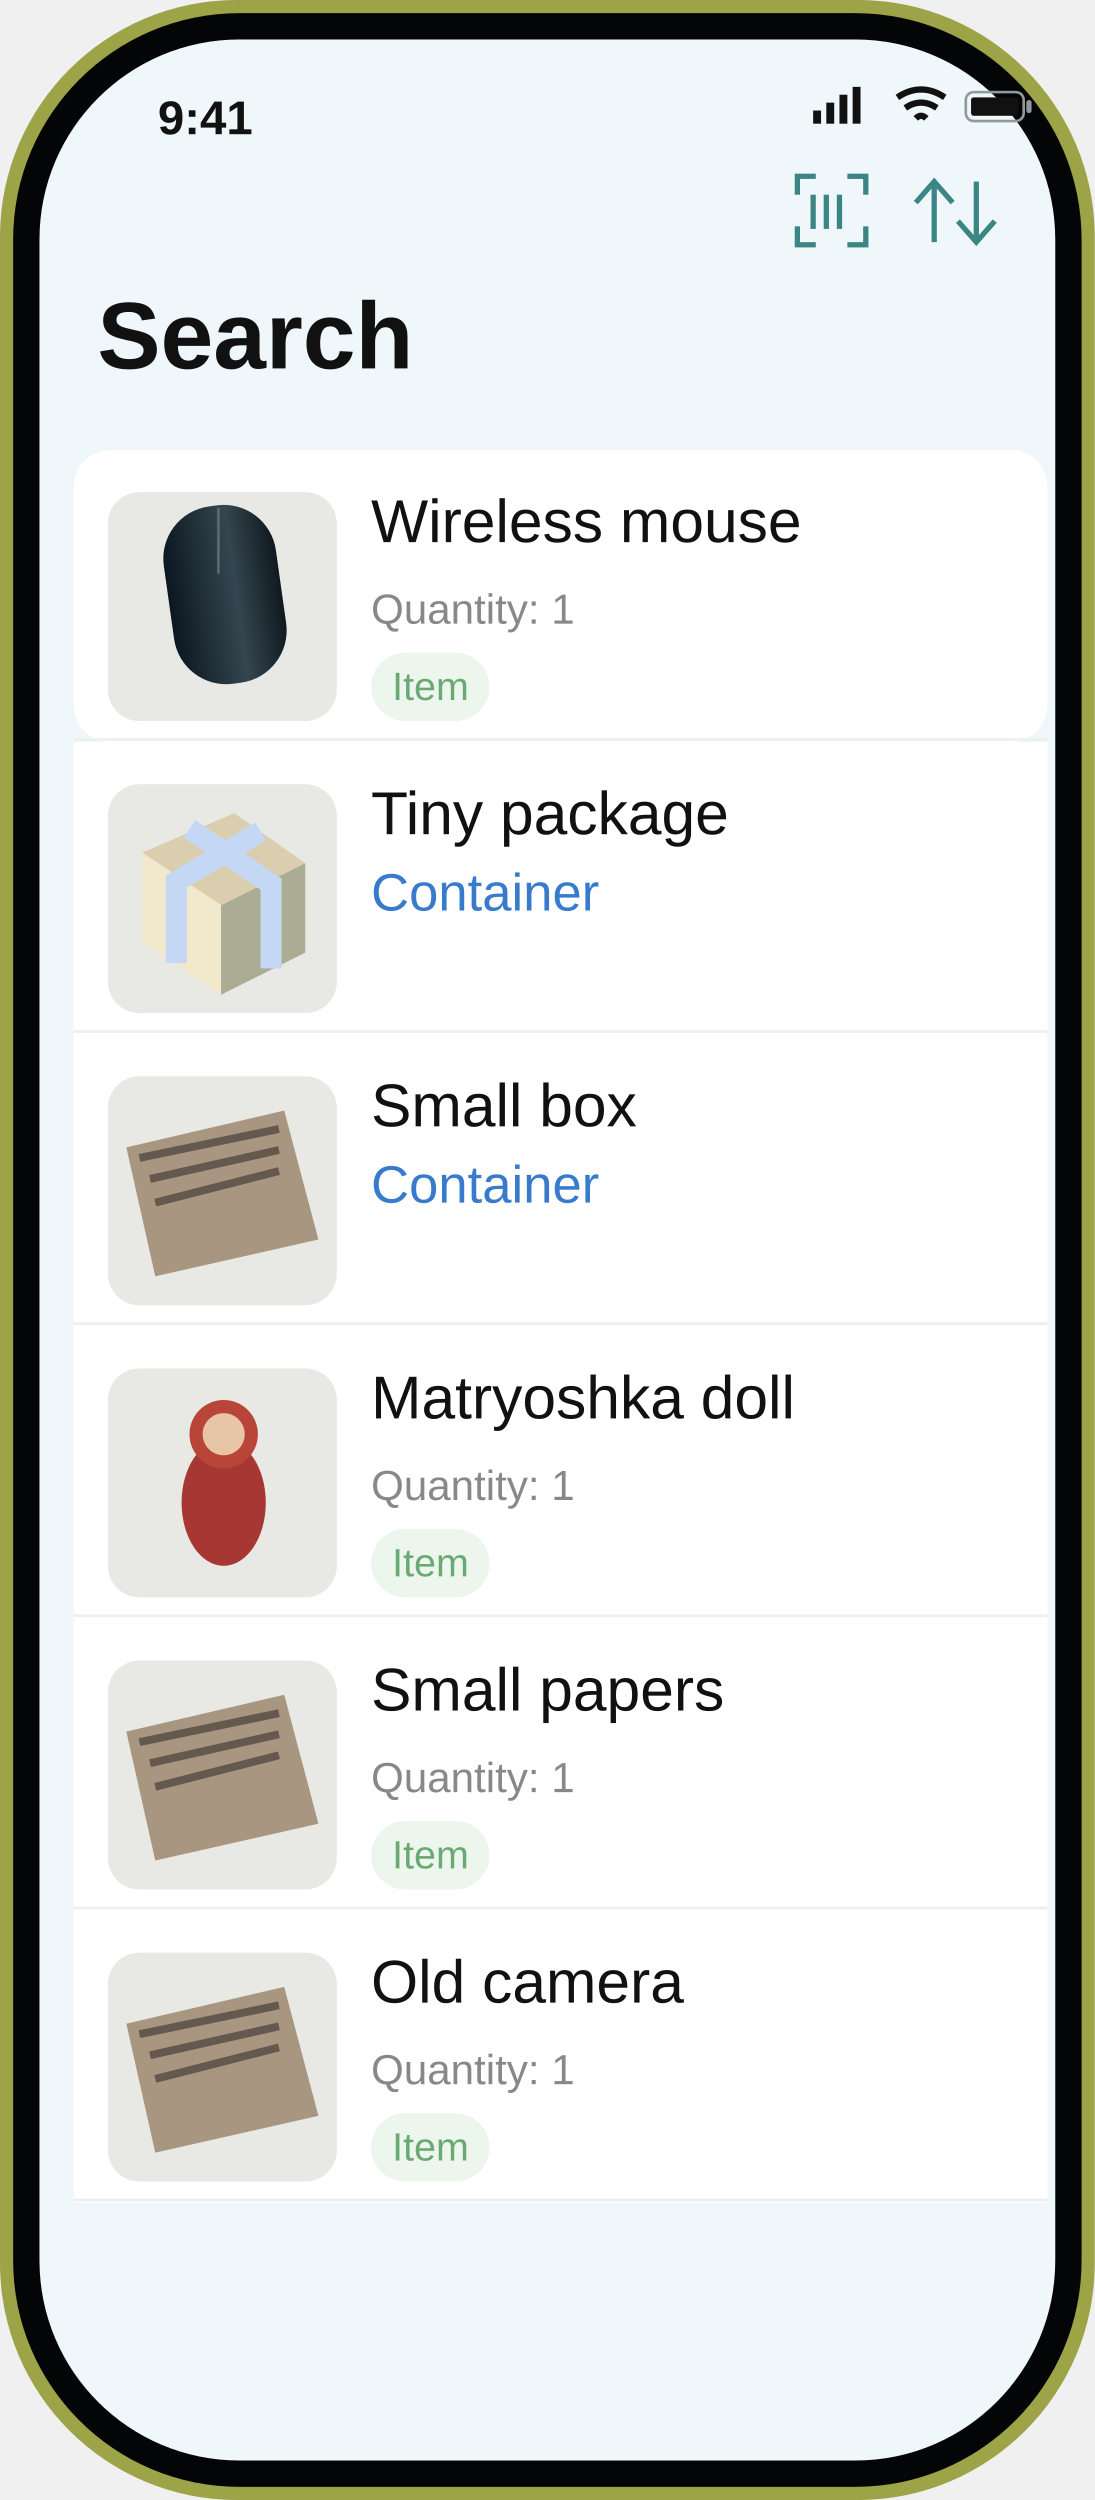
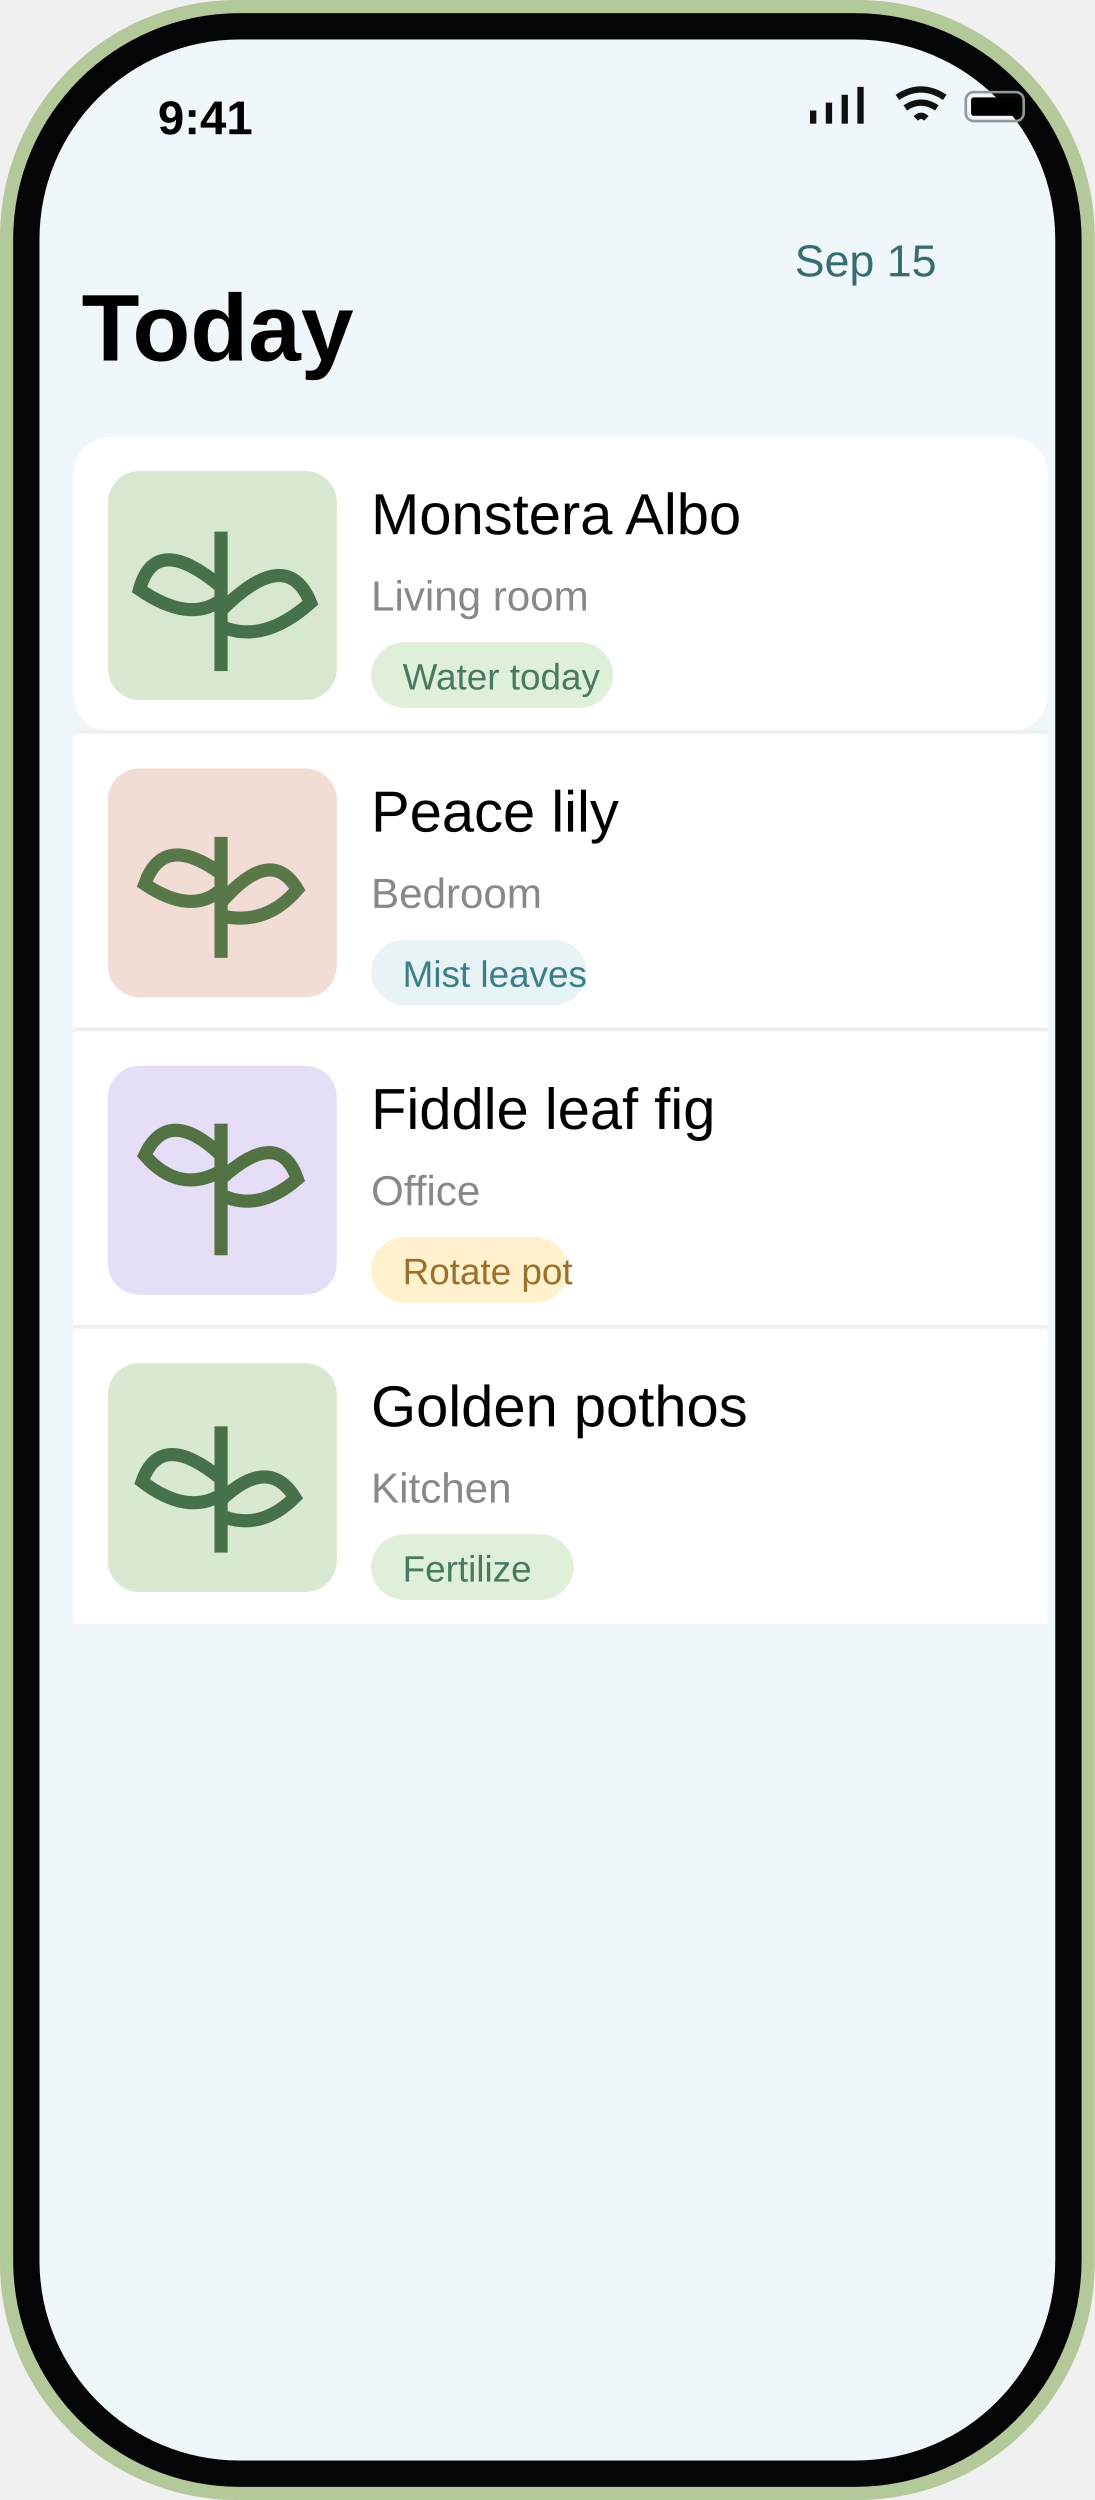
<svg xmlns="http://www.w3.org/2000/svg" width="416" height="950" viewBox="0 0 416 950">
-   <g font-family="Arial, Helvetica, sans-serif">
-     <rect x="0" y="0" width="416" height="950" fill="#9CA447" rx="90" />
-     <rect x="5" y="5" width="406" height="940" fill="#030506" rx="86" />
-     <rect x="15" y="15" width="386" height="920" fill="#EFF7FA" rx="76" />
-     <text x="60" y="51" font-size="18" fill="#111111" font-weight="600">9:41</text>
-     <rect x="309" y="42" width="3" height="5" fill="#111" rx="0" />
-     <rect x="314" y="39" width="3" height="8" fill="#111" rx="0" />
-     <rect x="319" y="36" width="3" height="11" fill="#111" rx="0" />
-     <rect x="324" y="33" width="3" height="14" fill="#111" rx="0" />
-     <path d="M341 37q9-6 18 0m-15 4q6-4 12 0m-8 4q2-2 4 0" stroke="#111" stroke-width="2.4" fill="none" />
-     <rect x="367" y="35" width="22" height="11" fill="none" rx="3" />
+   <g font-family="Arial,Helvetica,sans-serif">
+     <rect width="416" height="950" rx="90" fill="#B4C99A" />
+     <rect x="5" y="5" width="406" height="940" rx="86" fill="#030506" />
+     <rect x="15" y="15" width="386" height="920" rx="76" fill="#EFF7FA" />
+     <text x="60" y="51" font-size="18" font-weight="600">9:41</text>
+     <path d="M309 47v-5m6 5v-8m6 8V36m6 11V33M341 37q9-6 18 0m-15 4q6-4 12 0m-8 4q2-2 4 0" stroke="#111" stroke-width="2.4" fill="none" />
    <rect x="367" y="35" width="22" height="11" rx="3" fill="none" stroke="#92999B" />
-     <rect x="369" y="37" width="18" height="7" fill="#111" rx="1" />
-     <rect x="390" y="38" width="2" height="5" fill="#92999B" rx="1" />
-     <text x="37" y="140" font-size="36" fill="#111111" font-weight="600">Search</text>
-     <g stroke="#3C8585" stroke-width="2" fill="none">
-       <path d="M310 67h-7v7m0 12v7h7m12-26h7v7m0 12v7h-7M309 74v13m5-13v13m5-13v13M355 69v23m-7-15 7-8 7 8m9-8v23m-7-8 7 8 7-8" />
-     </g>
-     <rect x="28" y="171" width="370" height="111" fill="white" rx="14" />
-     <rect x="41" y="187" width="87" height="87" fill="#E8E9E4" rx="12" />
-     <defs>
-       <linearGradient id="mouse">
-         <stop stop-color="#0C1720" />
-         <stop offset=".6" stop-color="#34464F" />
-         <stop offset="1" stop-color="#10191F" />
-       </linearGradient>
-     </defs>
-     <rect x="64" y="192" width="43" height="68" rx="20" fill="url(#mouse)" transform="rotate(-8 85 226)" />
-     <path d="M83 193v25" stroke="#5D6A70" />
-     <text x="141" y="206" font-size="23" fill="#111111" font-weight="400">Wireless mouse</text>
-     <text x="141" y="237" font-size="16" fill="#888888" font-weight="400">Quantity: 1</text>
-     <rect x="141" y="248" width="45" height="26" fill="#ECF6EC" rx="13" />
-     <text x="149" y="266" font-size="15" fill="#6AA973" font-weight="400">Item</text>
-     <path d="M28 281h370" stroke="#EEEEEE" />
-     <rect x="28" y="282" width="370" height="111" fill="white" rx="0" />
-     <rect x="41" y="298" width="87" height="87" fill="#E8E9E4" rx="12" />
-     <path d="M54 324l35-15 27 19-32 16z" fill="#DBCEAE" />
-     <path d="M54 324l30 20v34l-30-20z" fill="#F2E8CB" />
-     <path d="M84 344l32-16v34L84 378z" fill="#AAAC94" />
-     <path d="M72 315l31 21v32M99 316L67 335v31" stroke="#C4D8F5" stroke-width="8" fill="none" />
-     <text x="141" y="317" font-size="23" fill="#111111" font-weight="400">Tiny package</text>
-     <text x="141" y="346" font-size="20" fill="#387BCC" font-weight="400">Container</text>
-     <path d="M28 392h370" stroke="#EEEEEE" />
-     <rect x="28" y="393" width="370" height="111" fill="white" rx="0" />
-     <rect x="41" y="409" width="87" height="87" fill="#E8E9E4" rx="12" />
-     <path d="M48 436l60-14 13 49-62 14z" fill="#A99681" />
-     <path d="M53 440l53-11m-49 19 49-11m-47 20 47-12" stroke="#64584F" stroke-width="3" />
-     <text x="141" y="428" font-size="23" fill="#111111" font-weight="400">Small box</text>
-     <text x="141" y="457" font-size="20" fill="#387BCC" font-weight="400">Container</text>
-     <path d="M28 503h370" stroke="#EEEEEE" />
-     <rect x="28" y="504" width="370" height="111" fill="white" rx="0" />
-     <rect x="41" y="520" width="87" height="87" fill="#E8E9E4" rx="12" />
-     <ellipse cx="85" cy="571" rx="16" ry="24" fill="#A73732" />
-     <circle cx="85" cy="545" r="13" fill="#B94438" />
-     <circle cx="85" cy="545" r="8" fill="#E8C5A7" />
-     <text x="141" y="539" font-size="23" fill="#111111" font-weight="400">Matryoshka doll</text>
-     <text x="141" y="570" font-size="16" fill="#888888" font-weight="400">Quantity: 1</text>
-     <rect x="141" y="581" width="45" height="26" fill="#ECF6EC" rx="13" />
-     <text x="149" y="599" font-size="15" fill="#6AA973" font-weight="400">Item</text>
-     <path d="M28 614h370" stroke="#EEEEEE" />
-     <rect x="28" y="615" width="370" height="111" fill="white" rx="0" />
-     <rect x="41" y="631" width="87" height="87" fill="#E8E9E4" rx="12" />
-     <path d="M48 658l60-14 13 49-62 14z" fill="#A99681" />
-     <path d="M53 662l53-11m-49 19 49-11m-47 20 47-12" stroke="#64584F" stroke-width="3" />
-     <text x="141" y="650" font-size="23" fill="#111111" font-weight="400">Small papers</text>
-     <text x="141" y="681" font-size="16" fill="#888888" font-weight="400">Quantity: 1</text>
-     <rect x="141" y="692" width="45" height="26" fill="#ECF6EC" rx="13" />
-     <text x="149" y="710" font-size="15" fill="#6AA973" font-weight="400">Item</text>
-     <path d="M28 725h370" stroke="#EEEEEE" />
-     <rect x="28" y="726" width="370" height="111" fill="white" rx="0" />
-     <rect x="41" y="742" width="87" height="87" fill="#E8E9E4" rx="12" />
-     <path d="M48 769l60-14 13 49-62 14z" fill="#A99681" />
-     <path d="M53 773l53-11m-49 19 49-11m-47 20 47-12" stroke="#64584F" stroke-width="3" />
-     <text x="141" y="761" font-size="23" fill="#111111" font-weight="400">Old camera</text>
-     <text x="141" y="792" font-size="16" fill="#888888" font-weight="400">Quantity: 1</text>
-     <rect x="141" y="803" width="45" height="26" fill="#ECF6EC" rx="13" />
-     <text x="149" y="821" font-size="15" fill="#6AA973" font-weight="400">Item</text>
-     <path d="M28 836h370" stroke="#EEEEEE" />
+     <rect x="369" y="37" width="18" height="7" rx="1" />
+     <text x="31" y="137" font-size="36" font-weight="600">Today</text>
+     <text x="302" y="105" font-size="17" fill="#376D71">Sep 15</text>
+     <rect x="28" y="166" width="370" height="112" rx="14" fill="#fff" />
+     <rect x="41" y="179" width="87" height="87" rx="12" fill="#D8E7CF" />
+     <path d="M84 255v-53m0 21q-25-21-31 1 19 13 31 4m0 4q25-25 34-3-18 16-34 9" stroke="#47714A" stroke-width="5" fill="none" />
+     <text x="141" y="203" font-size="22">Monstera Albo</text>
+     <text x="141" y="232" font-size="16" fill="#888">Living room</text>
+     <rect x="141" y="244" width="92" height="25" rx="13" fill="#E0EFDA" />
+     <text x="153" y="262" font-size="14" fill="#477A61">Water today</text>
+     <path d="M28 278h370" stroke="#EEE" />
+     <rect x="28" y="279" width="370" height="112" fill="#fff" />
+     <rect x="41" y="292" width="87" height="87" rx="12" fill="#F2DCD6" />
+     <path d="M84 364v-46m0 14q-22-16-29 4 18 12 29 2m0 5q19-22 29-5-12 14-29 10" stroke="#59784A" stroke-width="5" fill="none" />
+     <text x="141" y="316" font-size="22">Peace lily</text>
+     <text x="141" y="345" font-size="16" fill="#888">Bedroom</text>
+     <rect x="141" y="357" width="82" height="25" rx="13" fill="#E7F3F5" />
+     <text x="153" y="375" font-size="14" fill="#397E8A">Mist leaves</text>
+     <path d="M28 391h370" stroke="#EEE" />
+     <rect x="28" y="392" width="370" height="112" fill="#fff" />
+     <rect x="41" y="405" width="87" height="87" rx="12" fill="#E5DEF6" />
+     <path d="M84 477v-50m0 12q-20-19-29 0 13 15 29 6m0 3q22-20 29 0-15 13-29 6" stroke="#527244" stroke-width="5" fill="none" />
+     <text x="141" y="429" font-size="22">Fiddle leaf fig</text>
+     <text x="141" y="458" font-size="16" fill="#888">Office</text>
+     <rect x="141" y="470" width="75" height="25" rx="13" fill="#FFF0CE" />
+     <text x="153" y="488" font-size="14" fill="#9B702A">Rotate pot</text>
+     <path d="M28 504h370" stroke="#EEE" />
+     <rect x="28" y="505" width="370" height="112" fill="#fff" />
+     <rect x="41" y="518" width="87" height="87" rx="12" fill="#D9E8D1" />
+     <path d="M84 590v-48m0 20q-23-19-30 1 17 13 30 5m0 2q18-17 28-1-13 13-28 7" stroke="#47714A" stroke-width="5" fill="none" />
+     <text x="141" y="542" font-size="22">Golden pothos</text>
+     <text x="141" y="571" font-size="16" fill="#888">Kitchen</text>
+     <rect x="141" y="583" width="77" height="25" rx="13" fill="#E0EFDA" />
+     <text x="153" y="601" font-size="14" fill="#477A61">Fertilize</text>
  </g>
</svg>
